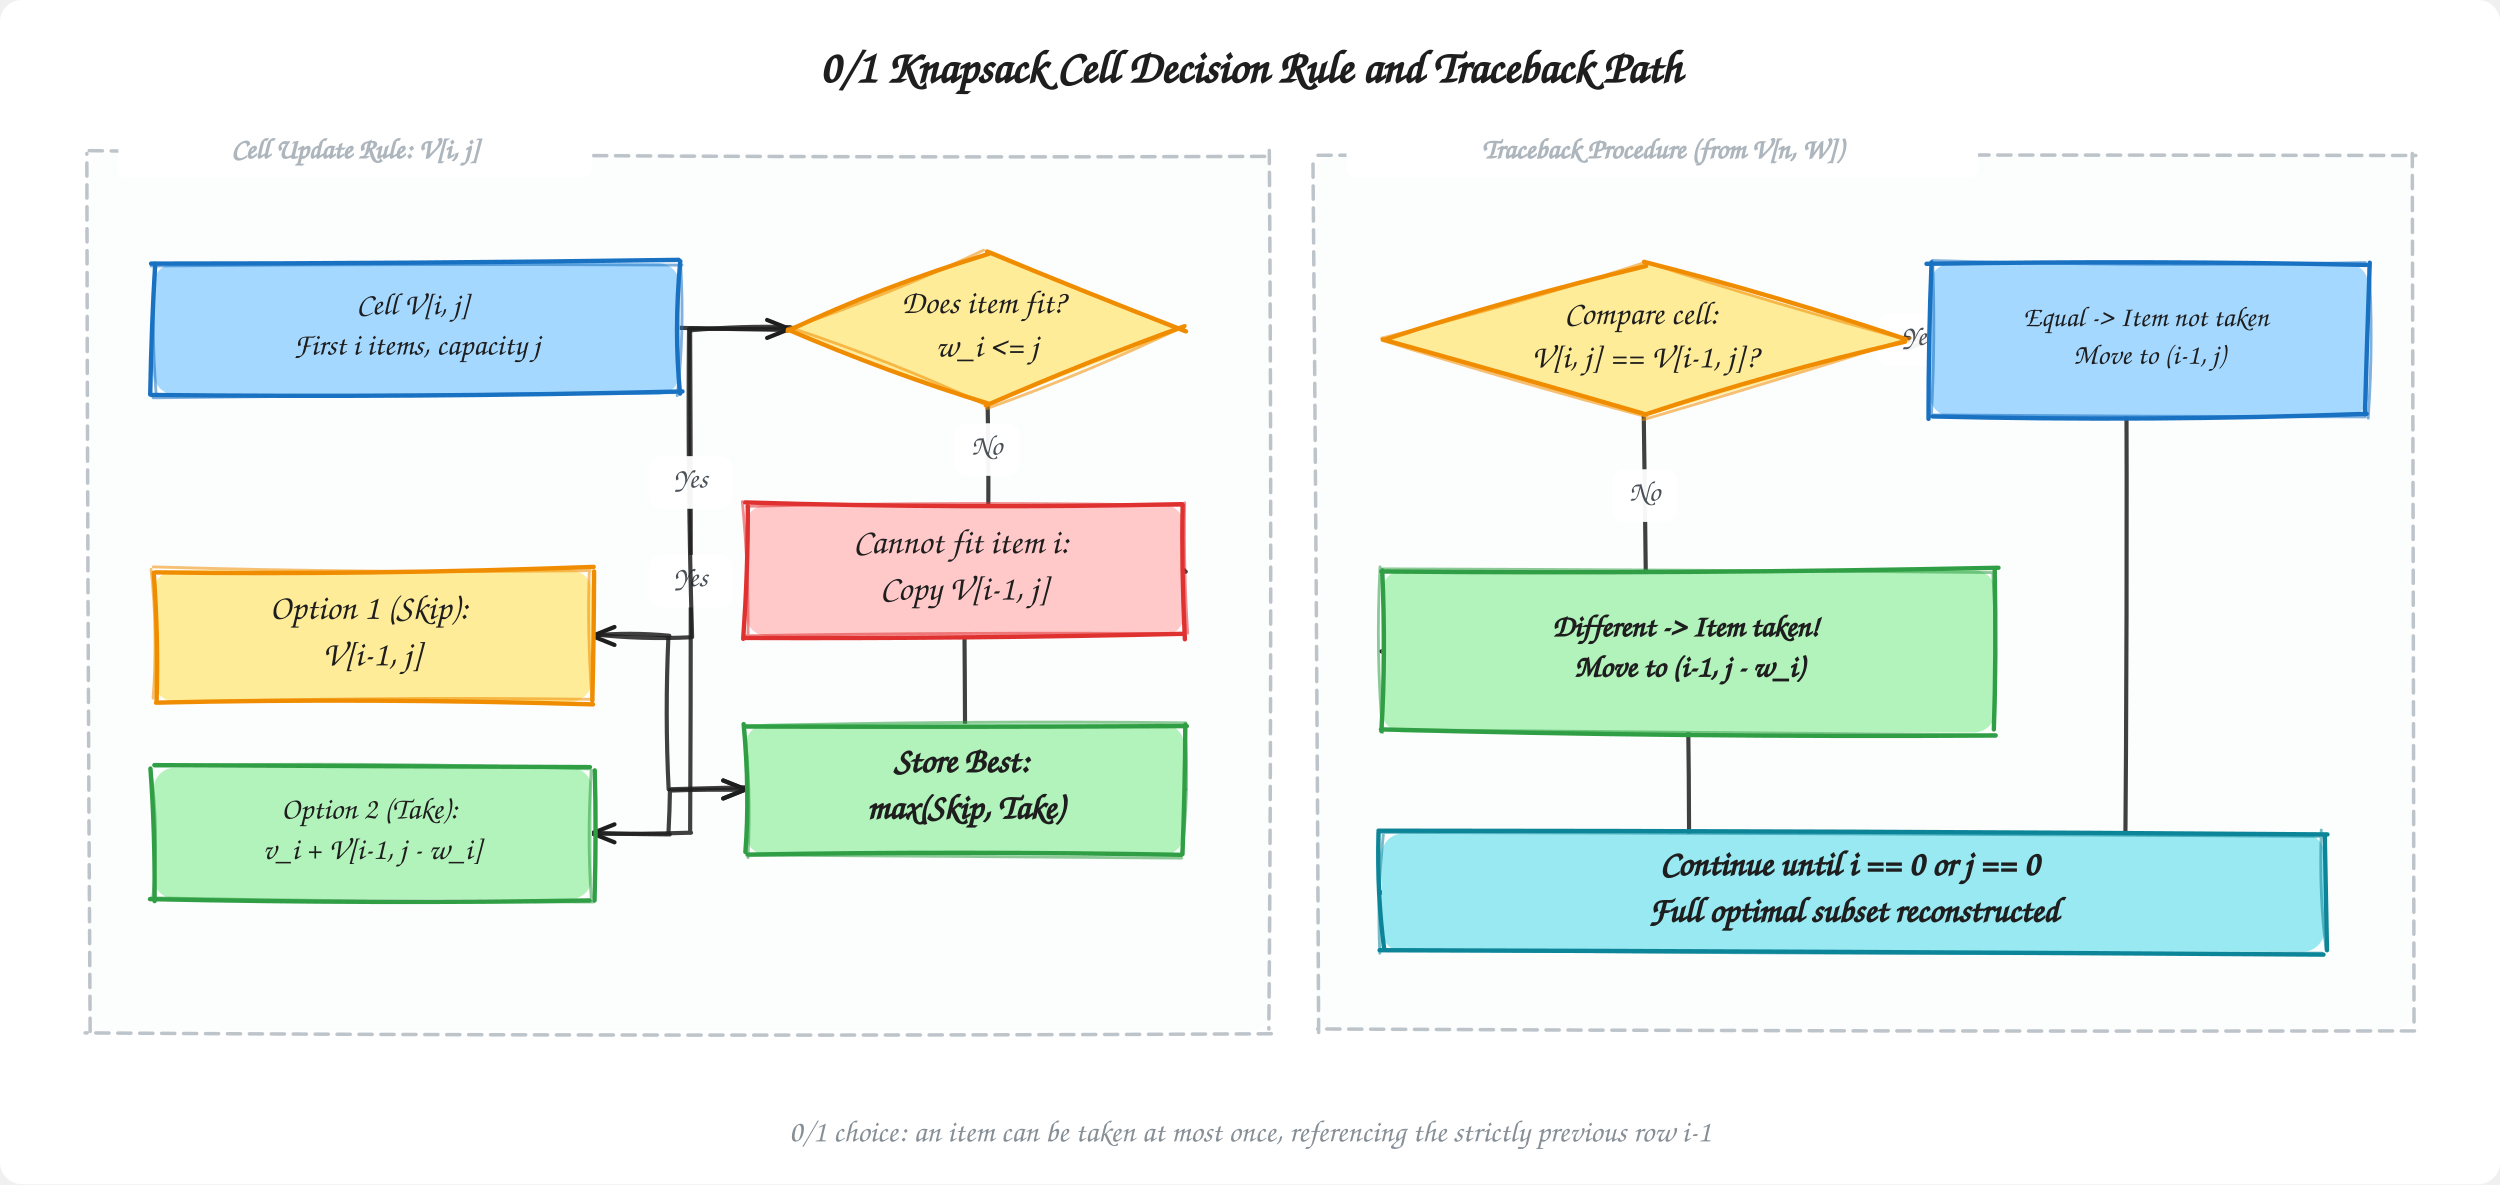
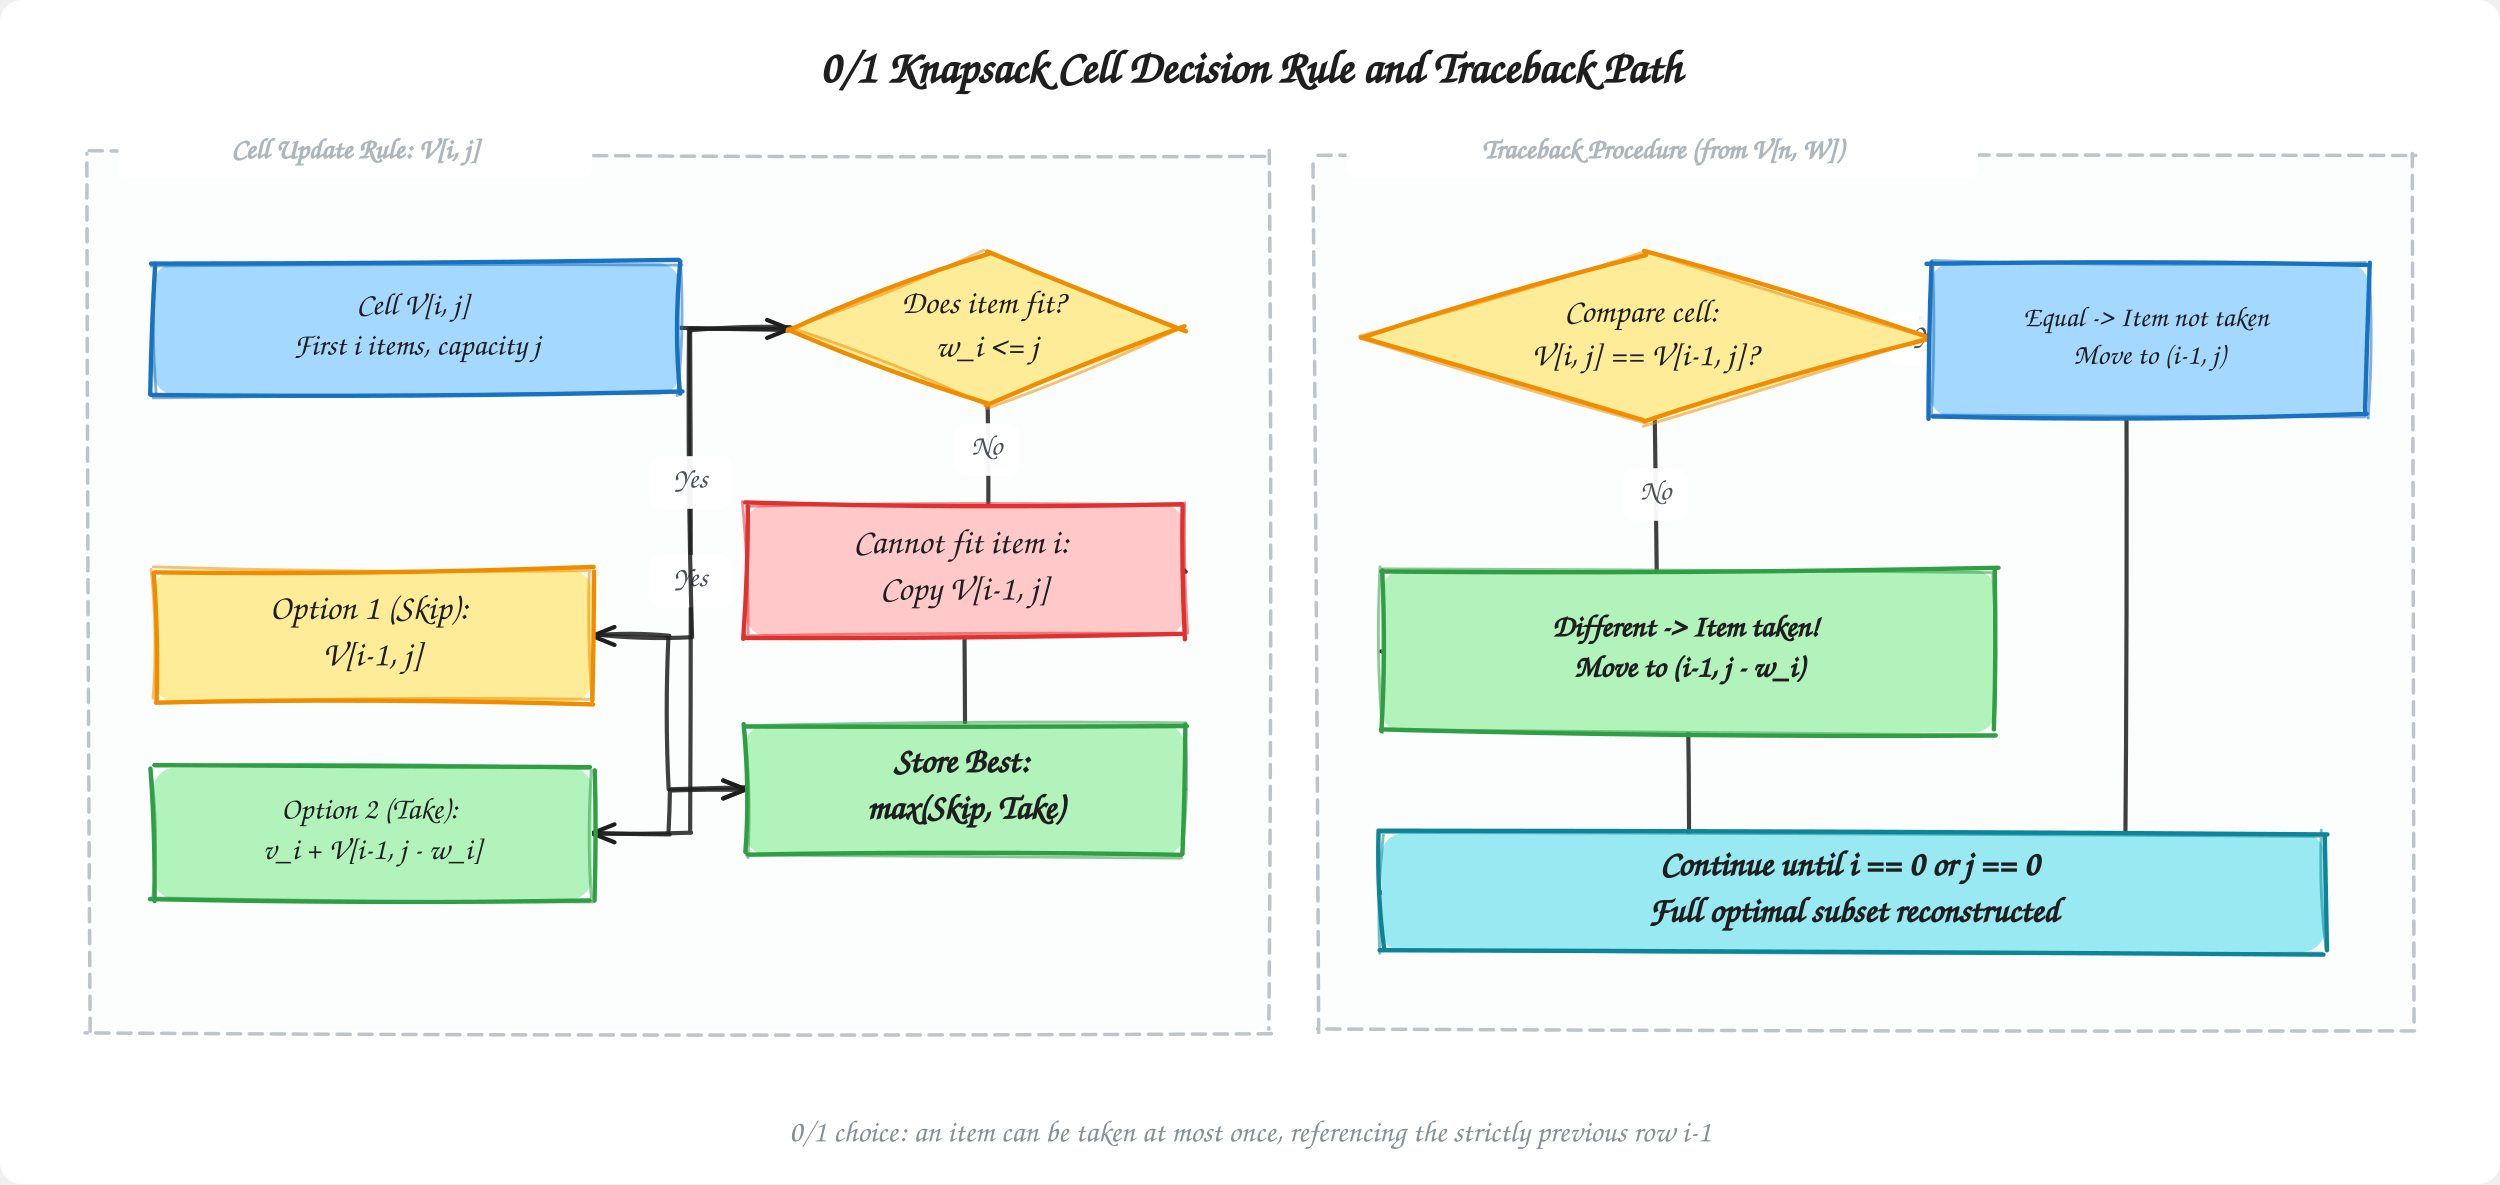
<svg xmlns="http://www.w3.org/2000/svg" width="1140" height="540" viewBox="0 0 1140 540" role="img" aria-label="0/1 Knapsack Cell Decision Rule and Traceback Path">
  <rect width="1140" height="540" fill="#ffffff" rx="10" />
  <text text-anchor="middle" dominant-baseline="central" font-family="&quot;Segoe Print&quot;, &quot;Bradley Hand&quot;, Chilanka, &quot;Comic Sans MS&quot;, &quot;Comic Neue&quot;, cursive" font-size="21" font-weight="bold" fill="#1e1e1e">
    <tspan x="570.0" y="34.0">0/1 Knapsack Cell Decision Rule and Traceback Path</tspan>
  </text>
  <rect x="40.0" y="70.0" width="540.0" height="400.0" rx="10" fill="#f8f9fa" opacity="0.4" />
  <path d="M40.7 68.7 Q310.8 72.4 579.3 71.3 M578.8 68.6 Q580.2 270.3 578.6 469.2 M579.7 471.4 Q311.5 472.8 38.8 471.0 M41.1 470.3 Q39.9 271.4 39.6 70.0" fill="none" stroke="#adb5bd" stroke-width="1.6" stroke-dasharray="6 4" stroke-linecap="round" opacity="0.8" />
  <rect x="54.0" y="59.0" width="216" height="22" rx="4" fill="#ffffff" />
  <text text-anchor="middle" dominant-baseline="central" font-family="&quot;Segoe Print&quot;, &quot;Bradley Hand&quot;, Chilanka, &quot;Comic Sans MS&quot;, &quot;Comic Neue&quot;, cursive" font-size="13" font-weight="bold" fill="#adb5bd">
    <tspan x="162.0" y="70.0">Cell Update Rule: V[i, j]</tspan>
  </text>
  <rect x="600.0" y="70.0" width="500.0" height="400.0" rx="10" fill="#f8f9fa" opacity="0.4" />
  <path d="M601.0 70.8 Q852.0 70.5 1101.6 70.9 M1100.0 70.0 Q1100.5 269.4 1100.8 469.1 M1101.0 470.1 Q848.7 470.5 600.8 469.2 M601.3 470.8 Q600.4 268.2 598.7 71.5" fill="none" stroke="#adb5bd" stroke-width="1.6" stroke-dasharray="6 4" stroke-linecap="round" opacity="0.8" />
  <rect x="614.0" y="59.0" width="288" height="22" rx="4" fill="#ffffff" />
  <text text-anchor="middle" dominant-baseline="central" font-family="&quot;Segoe Print&quot;, &quot;Bradley Hand&quot;, Chilanka, &quot;Comic Sans MS&quot;, &quot;Comic Neue&quot;, cursive" font-size="13" font-weight="bold" fill="#adb5bd">
    <tspan x="758.0" y="70.0">Traceback Procedure (from V[n, W])</tspan>
  </text>
  <path d="M309.9 149.5 Q335.0 150.1 360.6 150.5" fill="none" stroke="#1e1e1e" stroke-width="1.9" stroke-linecap="round" opacity="0.85" />
  <path d="M349.8 154.1 L360.0 150.0 L349.8 145.9" fill="none" stroke="#1e1e1e" stroke-width="1.9" stroke-linecap="round" stroke-linejoin="round" />
  <path d="M359.8 149.5 Q406.3 151.3 451.0 150.4 M449.5 151.0 Q451.3 203.4 450.4 260.7 M451.0 260.4 Q493.4 260.5 540.7 260.7" fill="none" stroke="#1e1e1e" stroke-width="1.9" stroke-linecap="round" opacity="0.85" />
  <path d="M529.8 264.1 L540.0 260.0 L529.8 255.9" fill="none" stroke="#1e1e1e" stroke-width="1.9" stroke-linecap="round" stroke-linejoin="round" />
  <rect x="435.0" y="193.0" width="30" height="24" rx="6" fill="#ffffff" opacity="0.95" />
  <text text-anchor="middle" dominant-baseline="central" font-family="&quot;Segoe Print&quot;, &quot;Bradley Hand&quot;, Chilanka, &quot;Comic Sans MS&quot;, &quot;Comic Neue&quot;, cursive" font-size="13" font-weight="normal" fill="#495057">
    <tspan x="450.0" y="205.0">No</tspan>
  </text>
  <path d="M359.4 149.7 Q337.2 150.3 315.1 149.7 M314.7 150.1 Q315.3 263.6 314.7 379.8 M315.1 379.7 Q291.1 380.5 269.8 380.1" fill="none" stroke="#1e1e1e" stroke-width="1.9" stroke-linecap="round" opacity="0.85" />
  <path d="M280.2 375.9 L270.0 380.0 L280.2 384.1" fill="none" stroke="#1e1e1e" stroke-width="1.9" stroke-linecap="round" stroke-linejoin="round" />
  <rect x="296.0" y="253.0" width="38" height="24" rx="6" fill="#ffffff" opacity="0.95" />
  <text text-anchor="middle" dominant-baseline="central" font-family="&quot;Segoe Print&quot;, &quot;Bradley Hand&quot;, Chilanka, &quot;Comic Sans MS&quot;, &quot;Comic Neue&quot;, cursive" font-size="13" font-weight="normal" fill="#495057">
    <tspan x="315.0" y="265.0">Yes</tspan>
  </text>
  <path d="M360.3 149.2 Q338.4 148.5 315.0 150.6 M314.2 150.0 Q313.5 219.8 315.6 290.5 M315.0 290.6 Q292.3 291.7 270.5 289.2" fill="none" stroke="#1e1e1e" stroke-width="1.9" stroke-linecap="round" opacity="0.85" />
  <path d="M280.2 285.9 L270.0 290.0 L280.2 294.1" fill="none" stroke="#1e1e1e" stroke-width="1.9" stroke-linecap="round" stroke-linejoin="round" />
  <rect x="296.0" y="208.0" width="38" height="24" rx="6" fill="#ffffff" opacity="0.95" />
  <text text-anchor="middle" dominant-baseline="central" font-family="&quot;Segoe Print&quot;, &quot;Bradley Hand&quot;, Chilanka, &quot;Comic Sans MS&quot;, &quot;Comic Neue&quot;, cursive" font-size="13" font-weight="normal" fill="#495057">
    <tspan x="315.0" y="220.0">Yes</tspan>
  </text>
  <path d="M340.8 259.6 Q390.3 260.0 439.7 260.2 M439.6 259.7 Q440.0 309.2 440.2 360.2 M439.7 360.2 Q489.2 361.6 540.2 360.0" fill="none" stroke="#1e1e1e" stroke-width="1.9" stroke-linecap="round" opacity="0.85" />
  <path d="M529.8 364.1 L540.0 360.0 L529.8 355.9" fill="none" stroke="#1e1e1e" stroke-width="1.9" stroke-linecap="round" stroke-linejoin="round" />
  <path d="M270.1 289.8 Q287.4 288.2 305.2 289.9 M304.8 290.2 Q303.2 325.8 304.9 359.9 M305.2 359.9 Q323.3 359.4 339.9 359.0" fill="none" stroke="#1e1e1e" stroke-width="1.9" stroke-linecap="round" opacity="0.85" />
  <path d="M329.8 364.1 L340.0 360.0 L329.8 355.9" fill="none" stroke="#1e1e1e" stroke-width="1.9" stroke-linecap="round" stroke-linejoin="round" />
  <path d="M270.1 379.8 Q287.9 380.4 305.4 380.5 M304.8 380.4 Q305.4 368.7 305.5 360.2 M305.4 360.5 Q321.2 359.9 340.2 360.2" fill="none" stroke="#1e1e1e" stroke-width="1.9" stroke-linecap="round" opacity="0.85" />
  <path d="M329.8 364.1 L340.0 360.0 L329.8 355.9" fill="none" stroke="#1e1e1e" stroke-width="1.9" stroke-linecap="round" stroke-linejoin="round" />
-   <path d="M870.3 155.7 Q874.9 154.2 879.7 155.7" fill="none" stroke="#1e1e1e" stroke-width="1.9" stroke-linecap="round" opacity="0.85" />
-   <path d="M869.8 159.1 L880.0 155.0 L869.8 150.9" fill="none" stroke="#1e1e1e" stroke-width="1.9" stroke-linecap="round" stroke-linejoin="round" />
-   <rect x="856.0" y="143.0" width="38" height="24" rx="6" fill="#ffffff" opacity="0.95" />
+   <path d="M880.3 154.7 Q879.9 153.7 879.7 155.7" fill="none" stroke="#1e1e1e" stroke-width="1.9" stroke-linecap="round" opacity="0.85" />
+   <path d="M875.9 144.8 L880.0 155.0 L884.1 144.8" fill="none" stroke="#1e1e1e" stroke-width="1.9" stroke-linecap="round" stroke-linejoin="round" />
+   <rect x="861.0" y="142.5" width="38" height="24" rx="6" fill="#ffffff" opacity="0.95" />
  <text text-anchor="middle" dominant-baseline="central" font-family="&quot;Segoe Print&quot;, &quot;Bradley Hand&quot;, Chilanka, &quot;Comic Sans MS&quot;, &quot;Comic Neue&quot;, cursive" font-size="13" font-weight="normal" fill="#495057">
-     <tspan x="875.0" y="155.0">Yes</tspan>
+     <tspan x="880.0" y="154.5">Yes</tspan>
  </text>
-   <path d="M870.5 154.1 Q810.3 155.1 750.3 155.9 M749.1 155.3 Q750.1 226.5 750.9 297.2 M750.3 297.9 Q690.5 297.4 630.2 297.1" fill="none" stroke="#1e1e1e" stroke-width="1.9" stroke-linecap="round" opacity="0.85" />
+   <path d="M880.5 153.1 Q817.8 154.1 755.3 154.9 M754.1 154.3 Q755.1 226.0 755.9 297.2 M755.3 297.9 Q693.0 297.4 630.2 297.1" fill="none" stroke="#1e1e1e" stroke-width="1.9" stroke-linecap="round" opacity="0.85" />
  <path d="M640.2 292.9 L630.0 297.0 L640.2 301.1" fill="none" stroke="#1e1e1e" stroke-width="1.9" stroke-linecap="round" stroke-linejoin="round" />
-   <rect x="735.0" y="214.0" width="30" height="24" rx="6" fill="#ffffff" opacity="0.95" />
+   <rect x="740.0" y="213.5" width="30" height="24" rx="6" fill="#ffffff" opacity="0.95" />
  <text text-anchor="middle" dominant-baseline="central" font-family="&quot;Segoe Print&quot;, &quot;Bradley Hand&quot;, Chilanka, &quot;Comic Sans MS&quot;, &quot;Comic Neue&quot;, cursive" font-size="13" font-weight="normal" fill="#495057">
-     <tspan x="750.0" y="226.0">No</tspan>
+     <tspan x="755.0" y="225.5">No</tspan>
  </text>
  <path d="M909.6 296.3 Q840.8 297.4 771.0 297.2 M769.3 298.0 Q770.4 352.9 770.2 407.5 M771.0 407.2 Q700.9 407.3 630.5 407.2" fill="none" stroke="#1e1e1e" stroke-width="1.9" stroke-linecap="round" opacity="0.85" />
  <path d="M640.2 402.9 L630.0 407.0 L640.2 411.1" fill="none" stroke="#1e1e1e" stroke-width="1.9" stroke-linecap="round" stroke-linejoin="round" />
  <path d="M879.8 154.6 Q925.2 155.1 969.0 154.0 M969.6 154.0 Q970.1 280.5 969.0 407.1 M969.0 406.0 Q1014.5 406.4 1060.1 407.0" fill="none" stroke="#1e1e1e" stroke-width="1.9" stroke-linecap="round" opacity="0.85" />
  <path d="M1049.8 411.1 L1060.0 407.0 L1049.8 402.9" fill="none" stroke="#1e1e1e" stroke-width="1.9" stroke-linecap="round" stroke-linejoin="round" />
  <rect x="70.0" y="120.0" width="240.0" height="60.0" rx="10" fill="#a5d8ff" />
  <path d="M68.9 120.2 Q189.4 120.2 309.5 118.5 M310.2 119.1 Q307.3 150.9 310.1 179.5 M311.2 178.5 Q189.5 181.4 69.0 180.1 M68.5 179.9 Q69.1 147.5 70.8 120.1" fill="none" stroke="#1971c2" stroke-width="2" stroke-linecap="round" />
  <path d="M68.9 121.3 Q191.1 120.2 311.0 120.9 M310.4 120.6 Q312.2 152.1 308.8 180.4 M308.9 179.0 Q189.4 180.1 69.8 181.4 M71.3 181.1 Q68.9 151.2 70.6 121.1" fill="none" stroke="#1971c2" stroke-width="1.3" stroke-linecap="round" opacity="0.55" />
  <text text-anchor="middle" dominant-baseline="central" font-family="&quot;Segoe Print&quot;, &quot;Bradley Hand&quot;, Chilanka, &quot;Comic Sans MS&quot;, &quot;Comic Neue&quot;, cursive" font-size="14" font-weight="normal" fill="#1e1e1e">
    <tspan x="190.0" y="140.8">Cell V[i, j]</tspan>
    <tspan x="190.0" y="159.2">First i items, capacity j</tspan>
  </text>
  <polygon points="450.0,115 540,150.0 450.0,185 360,150.0" fill="#ffec99" />
  <path d="M450.1 114.7 Q492.4 132.3 540.8 151.1 M540.0 148.8 Q495.9 164.7 449.6 184.9 M451.2 184.2 Q405.6 170.2 359.3 150.3 M359.2 150.9 Q402.4 130.5 451.0 115.7" fill="none" stroke="#f08c00" stroke-width="2" stroke-linecap="round" />
  <path d="M451.4 114.7 Q497.3 134.5 540.1 151.2 M540.6 148.4 Q497.2 169.4 450.0 186.3 M449.2 184.5 Q407.8 165.2 360.2 149.3 M359.6 149.9 Q405.3 134.5 448.5 114.1" fill="none" stroke="#f08c00" stroke-width="1.3" stroke-linecap="round" opacity="0.55" />
  <text text-anchor="middle" dominant-baseline="central" font-family="&quot;Segoe Print&quot;, &quot;Bradley Hand&quot;, Chilanka, &quot;Comic Sans MS&quot;, &quot;Comic Neue&quot;, cursive" font-size="15" font-weight="normal" fill="#1e1e1e">
    <tspan x="450.0" y="140.1">Does item fit?</tspan>
    <tspan x="450.0" y="159.9">w_i &lt;= j</tspan>
  </text>
  <rect x="340.0" y="230.0" width="200.0" height="60.0" rx="10" fill="#ffc9c9" />
  <path d="M339.8 229.1 Q438.5 232.1 539.1 229.9 M539.3 230.3 Q538.7 257.8 540.3 291.5 M540.2 289.0 Q441.7 291.3 339.2 290.9 M338.9 291.3 Q341.1 260.2 341.0 230.9" fill="none" stroke="#e03131" stroke-width="2" stroke-linecap="round" />
  <path d="M340.5 230.9 Q440.7 228.5 538.6 230.5 M540.2 229.3 Q539.7 261.7 541.6 288.7 M539.4 288.9 Q437.2 288.3 339.6 289.9 M341.1 290.8 Q341.5 259.9 338.5 228.7" fill="none" stroke="#e03131" stroke-width="1.3" stroke-linecap="round" opacity="0.55" />
  <text text-anchor="middle" dominant-baseline="central" font-family="&quot;Segoe Print&quot;, &quot;Bradley Hand&quot;, Chilanka, &quot;Comic Sans MS&quot;, &quot;Comic Neue&quot;, cursive" font-size="16" font-weight="normal" fill="#1e1e1e">
    <tspan x="440.0" y="249.4">Cannot fit item i:</tspan>
    <tspan x="440.0" y="270.6">Copy V[i-1, j]</tspan>
  </text>
  <rect x="70.0" y="260.0" width="200.0" height="60.0" rx="10" fill="#ffec99" />
  <path d="M70.9 261.0 Q168.0 262.3 270.7 258.5 M270.9 260.6 Q270.8 291.0 270.1 319.5 M270.4 321.2 Q168.1 318.2 71.2 320.4 M71.4 319.7 Q72.3 292.0 70.1 261.2" fill="none" stroke="#f08c00" stroke-width="2" stroke-linecap="round" />
  <path d="M69.9 258.5 Q172.0 261.5 269.1 260.2 M268.7 260.8 Q267.7 287.5 269.9 319.1 M270.3 318.9 Q168.7 317.5 70.8 320.6 M69.8 318.4 Q72.1 289.2 68.9 259.6" fill="none" stroke="#f08c00" stroke-width="1.3" stroke-linecap="round" opacity="0.55" />
  <text text-anchor="middle" dominant-baseline="central" font-family="&quot;Segoe Print&quot;, &quot;Bradley Hand&quot;, Chilanka, &quot;Comic Sans MS&quot;, &quot;Comic Neue&quot;, cursive" font-size="16" font-weight="normal" fill="#1e1e1e">
    <tspan x="170.0" y="279.4">Option 1 (Skip):</tspan>
    <tspan x="170.0" y="300.6">V[i-1, j]</tspan>
  </text>
  <rect x="70.0" y="350.0" width="200.0" height="60.0" rx="10" fill="#b2f2bb" />
  <path d="M70.4 348.9 Q172.5 349.4 269.0 349.8 M271.2 351.3 Q272.0 378.9 271.1 410.6 M268.9 410.6 Q172.3 412.2 68.4 410.0 M70.5 410.9 Q70.7 378.5 68.6 350.5" fill="none" stroke="#2f9e44" stroke-width="2" stroke-linecap="round" />
  <path d="M70.6 349.3 Q169.7 347.2 268.6 350.6 M269.6 351.2 Q267.7 382.4 269.6 409.2 M270.6 411.3 Q171.8 411.4 68.9 409.4 M69.7 409.2 Q72.7 377.9 68.6 350.2" fill="none" stroke="#2f9e44" stroke-width="1.3" stroke-linecap="round" opacity="0.55" />
  <text text-anchor="middle" dominant-baseline="central" font-family="&quot;Segoe Print&quot;, &quot;Bradley Hand&quot;, Chilanka, &quot;Comic Sans MS&quot;, &quot;Comic Neue&quot;, cursive" font-size="14" font-weight="normal" fill="#1e1e1e">
    <tspan x="170.0" y="370.8">Option 2 (Take):</tspan>
    <tspan x="170.0" y="389.2">v_i + V[i-1, j - w_i]</tspan>
  </text>
  <rect x="340.0" y="330.0" width="200.0" height="60.0" rx="10" fill="#b2f2bb" />
  <path d="M340.0 331.3 Q440.8 331.6 541.2 331.1 M540.5 330.4 Q540.4 358.7 539.2 389.5 M538.7 389.8 Q438.9 388.0 341.0 389.7 M339.9 388.5 Q342.0 361.5 339.1 330.2" fill="none" stroke="#2f9e44" stroke-width="2" stroke-linecap="round" />
  <path d="M339.4 331.0 Q439.4 328.5 540.8 329.6 M540.2 331.5 Q542.6 359.5 538.8 390.0 M538.8 391.3 Q438.9 390.5 340.5 389.9 M341.1 391.1 Q342.7 359.2 339.3 330.3" fill="none" stroke="#2f9e44" stroke-width="1.3" stroke-linecap="round" opacity="0.55" />
  <text text-anchor="middle" dominant-baseline="central" font-family="&quot;Segoe Print&quot;, &quot;Bradley Hand&quot;, Chilanka, &quot;Comic Sans MS&quot;, &quot;Comic Neue&quot;, cursive" font-size="16" font-weight="bold" fill="#1e1e1e">
    <tspan x="440.0" y="349.4">Store Best:</tspan>
    <tspan x="440.0" y="370.6">max(Skip, Take)</tspan>
  </text>
-   <polygon points="750.0,120 870,155.0 750.0,190 630,155.0" fill="#ffec99" />
-   <path d="M749.7 119.4 Q809.8 134.7 868.9 154.6 M868.7 155.8 Q807.7 170.0 749.9 189.1 M749.3 188.6 Q687.2 170.5 630.6 154.8 M631.3 154.9 Q688.0 136.4 750.6 121.3" fill="none" stroke="#f08c00" stroke-width="2" stroke-linecap="round" />
-   <path d="M749.9 119.4 Q812.0 139.5 870.3 155.1 M871.3 154.1 Q809.9 173.6 749.3 191.4 M751.0 190.1 Q689.8 173.8 630.2 155.2 M630.0 154.2 Q691.9 138.7 749.4 119.9" fill="none" stroke="#f08c00" stroke-width="1.3" stroke-linecap="round" opacity="0.55" />
+   <polygon points="750.0,115 880,154.0 750.0,193 620,154.0" fill="#ffec99" />
+   <path d="M749.7 114.4 Q814.8 131.7 878.9 153.6 M878.7 154.8 Q812.7 171.0 749.9 192.1 M749.3 191.6 Q682.2 171.5 620.6 153.8 M621.3 153.9 Q683.0 133.4 750.6 116.3" fill="none" stroke="#f08c00" stroke-width="2" stroke-linecap="round" />
+   <path d="M749.9 114.4 Q817.0 136.5 880.3 154.1 M881.3 153.1 Q814.9 174.6 749.3 194.4 M751.0 193.1 Q684.8 174.8 620.2 154.2 M620.0 153.2 Q686.9 135.7 749.4 114.9" fill="none" stroke="#f08c00" stroke-width="1.3" stroke-linecap="round" opacity="0.55" />
  <text text-anchor="middle" dominant-baseline="central" font-family="&quot;Segoe Print&quot;, &quot;Bradley Hand&quot;, Chilanka, &quot;Comic Sans MS&quot;, &quot;Comic Neue&quot;, cursive" font-size="15" font-weight="normal" fill="#1e1e1e">
-     <tspan x="750.0" y="145.1">Compare cell:</tspan>
-     <tspan x="750.0" y="164.9">V[i, j] == V[i-1, j]?</tspan>
+     <tspan x="750.0" y="144.1">Compare cell:</tspan>
+     <tspan x="750.0" y="163.9">V[i, j] == V[i-1, j]?</tspan>
  </text>
  <rect x="880.0" y="120.0" width="200.0" height="70.0" rx="10" fill="#a5d8ff" />
  <path d="M878.5 120.3 Q981.1 118.7 1078.9 120.8 M1080.6 119.8 Q1079.3 157.1 1078.4 188.9 M1079.2 188.7 Q981.1 192.3 881.3 189.9 M879.4 191.0 Q879.4 153.5 880.8 119.6" fill="none" stroke="#1971c2" stroke-width="2" stroke-linecap="round" />
  <path d="M881.2 118.8 Q977.9 121.8 1078.6 119.7 M1080.2 120.2 Q1082.4 154.5 1079.9 190.7 M1078.6 190.1 Q978.9 189.9 880.0 189.2 M880.7 189.9 Q882.6 153.8 881.3 118.7" fill="none" stroke="#1971c2" stroke-width="1.3" stroke-linecap="round" opacity="0.55" />
  <text text-anchor="middle" dominant-baseline="central" font-family="&quot;Segoe Print&quot;, &quot;Bradley Hand&quot;, Chilanka, &quot;Comic Sans MS&quot;, &quot;Comic Neue&quot;, cursive" font-size="13" font-weight="normal" fill="#1e1e1e">
    <tspan x="980.0" y="146.4">Equal -&gt; Item not taken</tspan>
    <tspan x="980.0" y="163.6">Move to (i-1, j)</tspan>
  </text>
  <rect x="630.0" y="260.0" width="280.0" height="74.0" rx="10" fill="#b2f2bb" />
  <path d="M629.9 260.6 Q768.9 261.8 911.3 258.9 M909.6 259.7 Q910.3 299.7 909.2 332.6 M910.0 335.4 Q767.8 336.3 629.7 332.6 M629.9 333.4 Q632.0 299.0 630.3 260.1" fill="none" stroke="#2f9e44" stroke-width="2" stroke-linecap="round" />
  <path d="M629.2 259.4 Q771.2 259.8 909.9 261.1 M908.7 261.4 Q911.1 298.9 909.3 332.6 M910.2 335.1 Q769.3 334.0 630.2 332.7 M630.5 334.0 Q627.3 298.2 629.3 258.5" fill="none" stroke="#2f9e44" stroke-width="1.3" stroke-linecap="round" opacity="0.55" />
  <text text-anchor="middle" dominant-baseline="central" font-family="&quot;Segoe Print&quot;, &quot;Bradley Hand&quot;, Chilanka, &quot;Comic Sans MS&quot;, &quot;Comic Neue&quot;, cursive" font-size="14" font-weight="bold" fill="#1e1e1e">
    <tspan x="770.0" y="287.8">Different -&gt; Item taken!</tspan>
    <tspan x="770.0" y="306.2">Move to (i-1, j - w_i)</tspan>
  </text>
  <rect x="630.0" y="380.0" width="430.0" height="54.0" rx="10" fill="#99e9f2" />
  <path d="M628.6 378.8 Q844.8 378.9 1061.3 380.5 M1060.1 381.1 Q1060.6 409.7 1061.1 433.3 M1059.5 435.3 Q847.5 433.9 629.1 433.3 M631.2 432.8 Q627.9 408.8 628.6 379.7" fill="none" stroke="#0c8599" stroke-width="2" stroke-linecap="round" />
  <path d="M628.7 379.6 Q846.0 380.0 1060.0 381.4 M1058.5 378.5 Q1057.5 409.0 1060.7 432.9 M1058.8 434.6 Q846.6 435.6 631.2 433.0 M629.2 434.7 Q627.9 407.9 630.8 380.6" fill="none" stroke="#0c8599" stroke-width="1.3" stroke-linecap="round" opacity="0.55" />
  <text text-anchor="middle" dominant-baseline="central" font-family="&quot;Segoe Print&quot;, &quot;Bradley Hand&quot;, Chilanka, &quot;Comic Sans MS&quot;, &quot;Comic Neue&quot;, cursive" font-size="16" font-weight="bold" fill="#1e1e1e">
    <tspan x="845.0" y="396.4">Continue until i == 0 or j == 0</tspan>
    <tspan x="845.0" y="417.6">Full optimal subset reconstructed</tspan>
  </text>
  <text text-anchor="middle" dominant-baseline="central" font-family="&quot;Segoe Print&quot;, &quot;Bradley Hand&quot;, Chilanka, &quot;Comic Sans MS&quot;, &quot;Comic Neue&quot;, cursive" font-size="14" font-weight="normal" fill="#868e96">
    <tspan x="570.0" y="518.0">0/1 choice: an item can be taken at most once, referencing the strictly previous row i-1</tspan>
  </text>
</svg>
